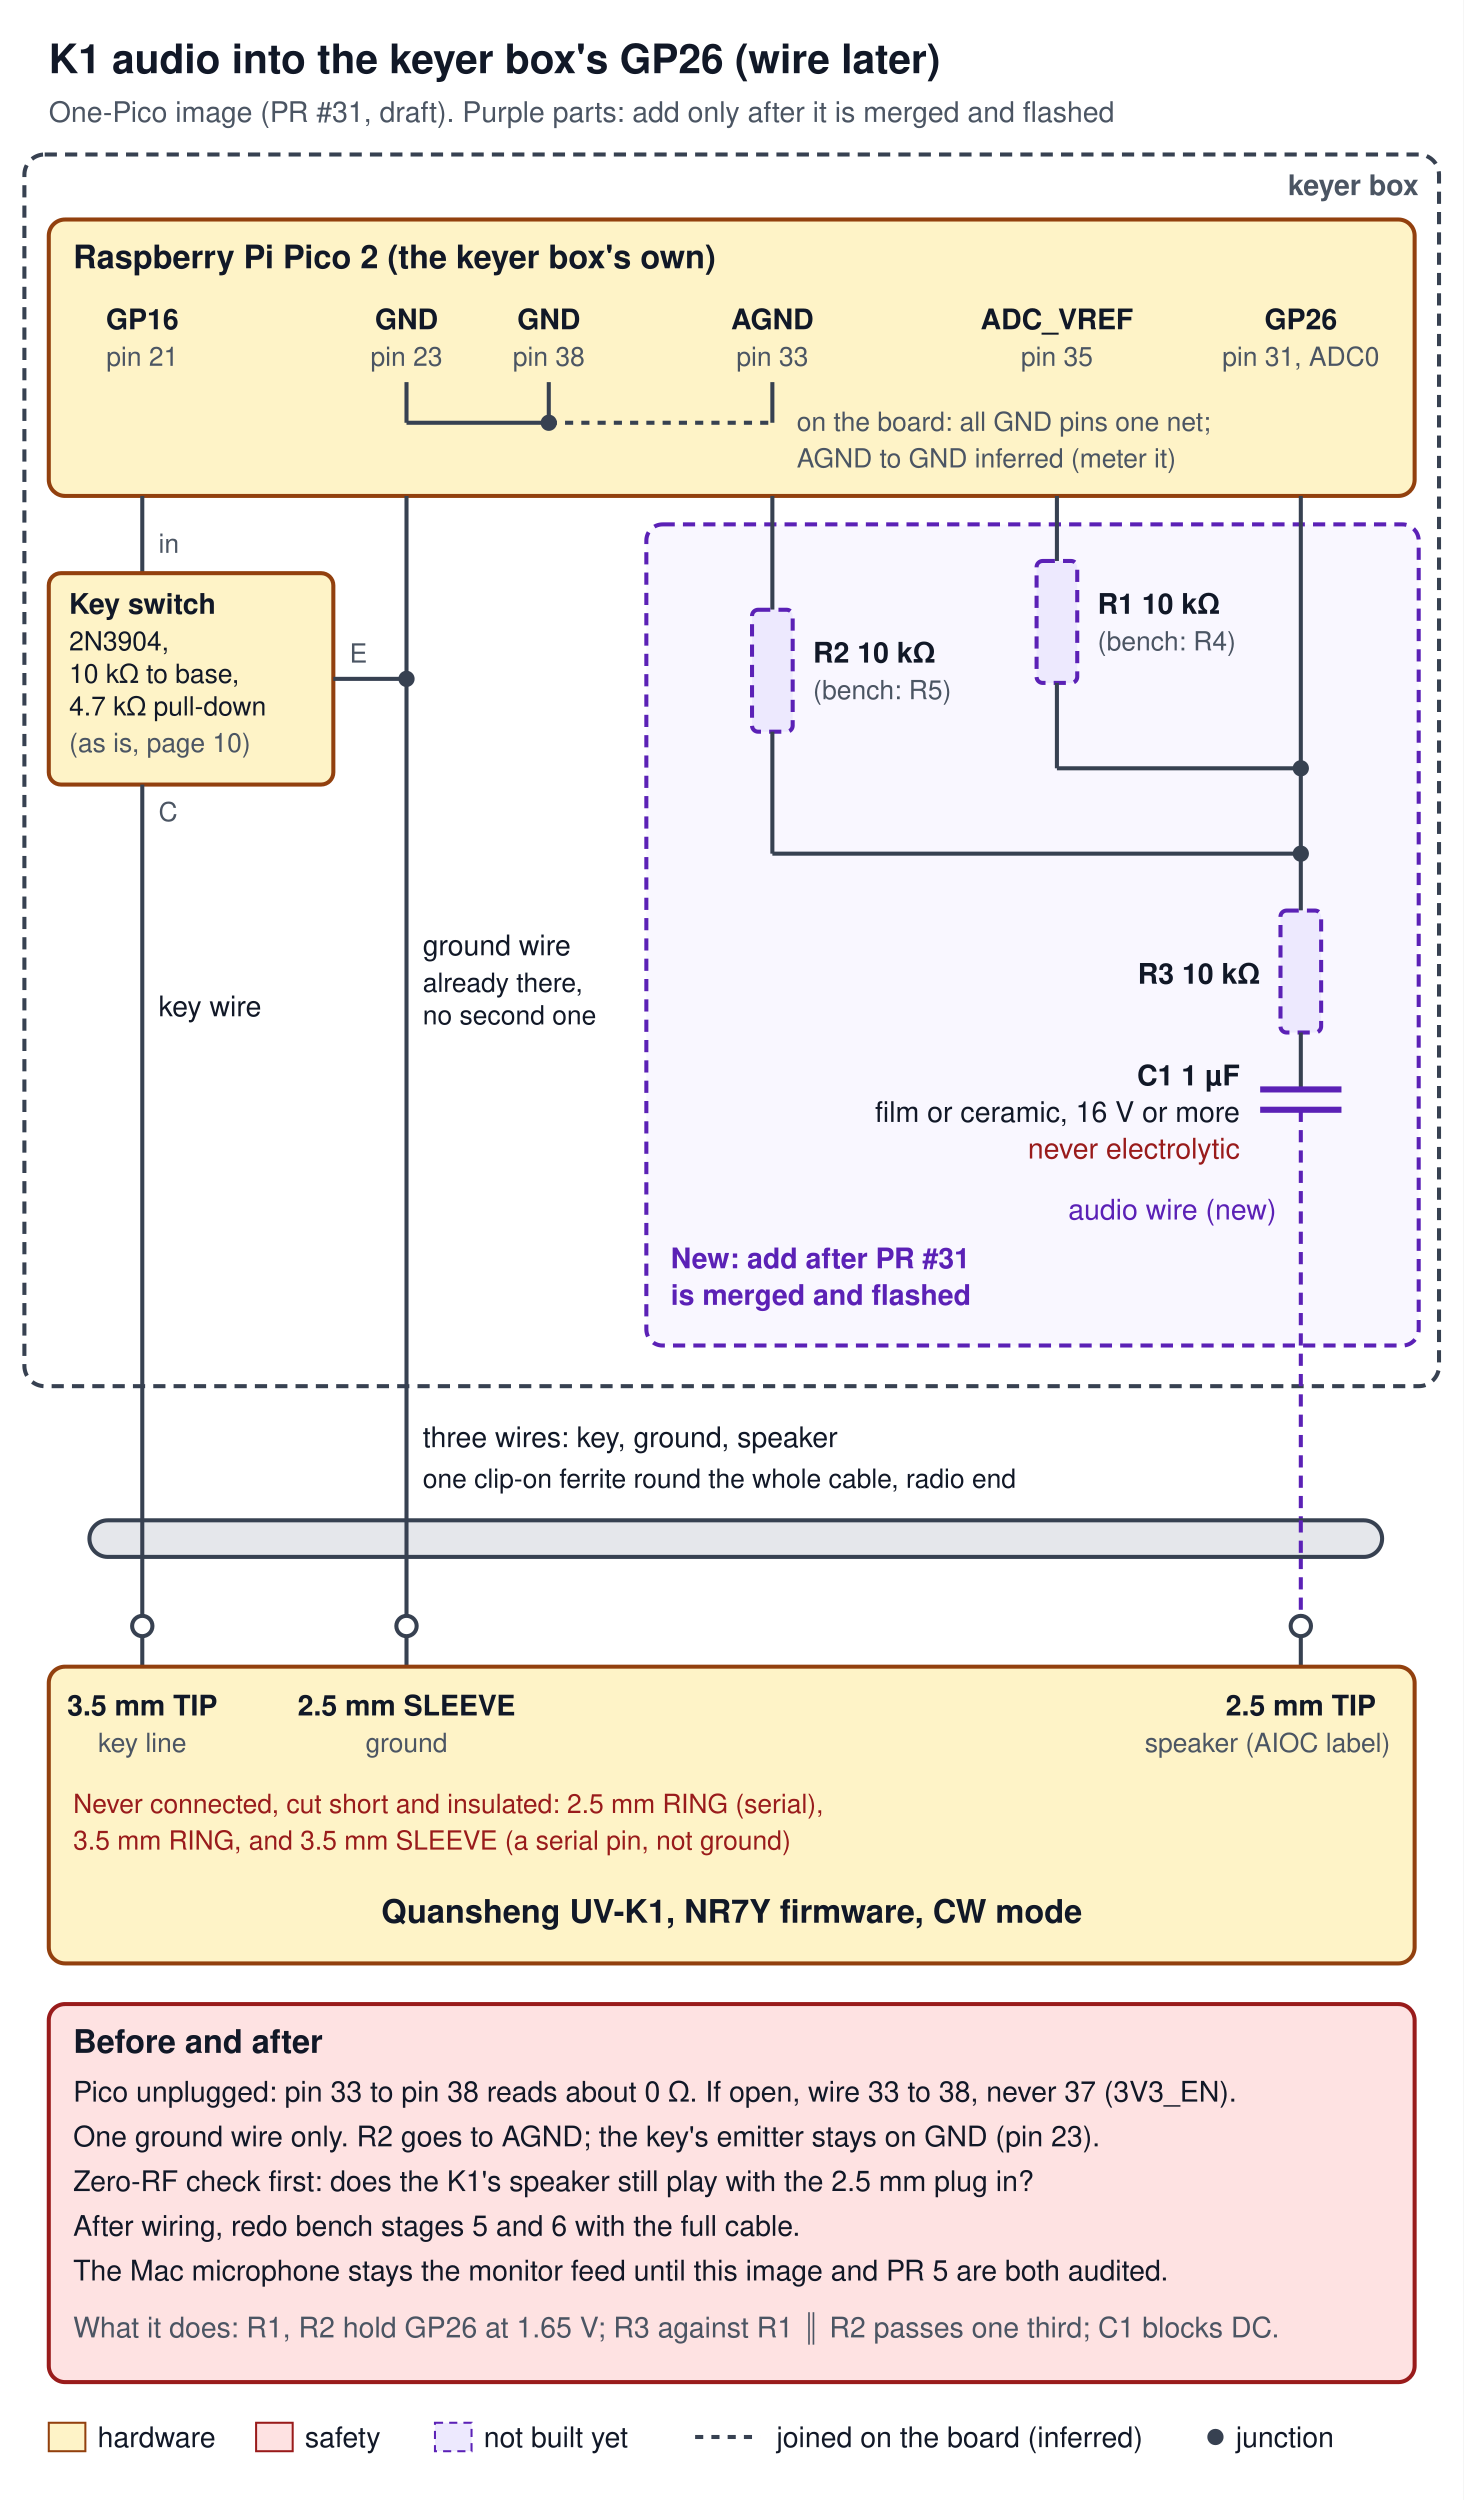
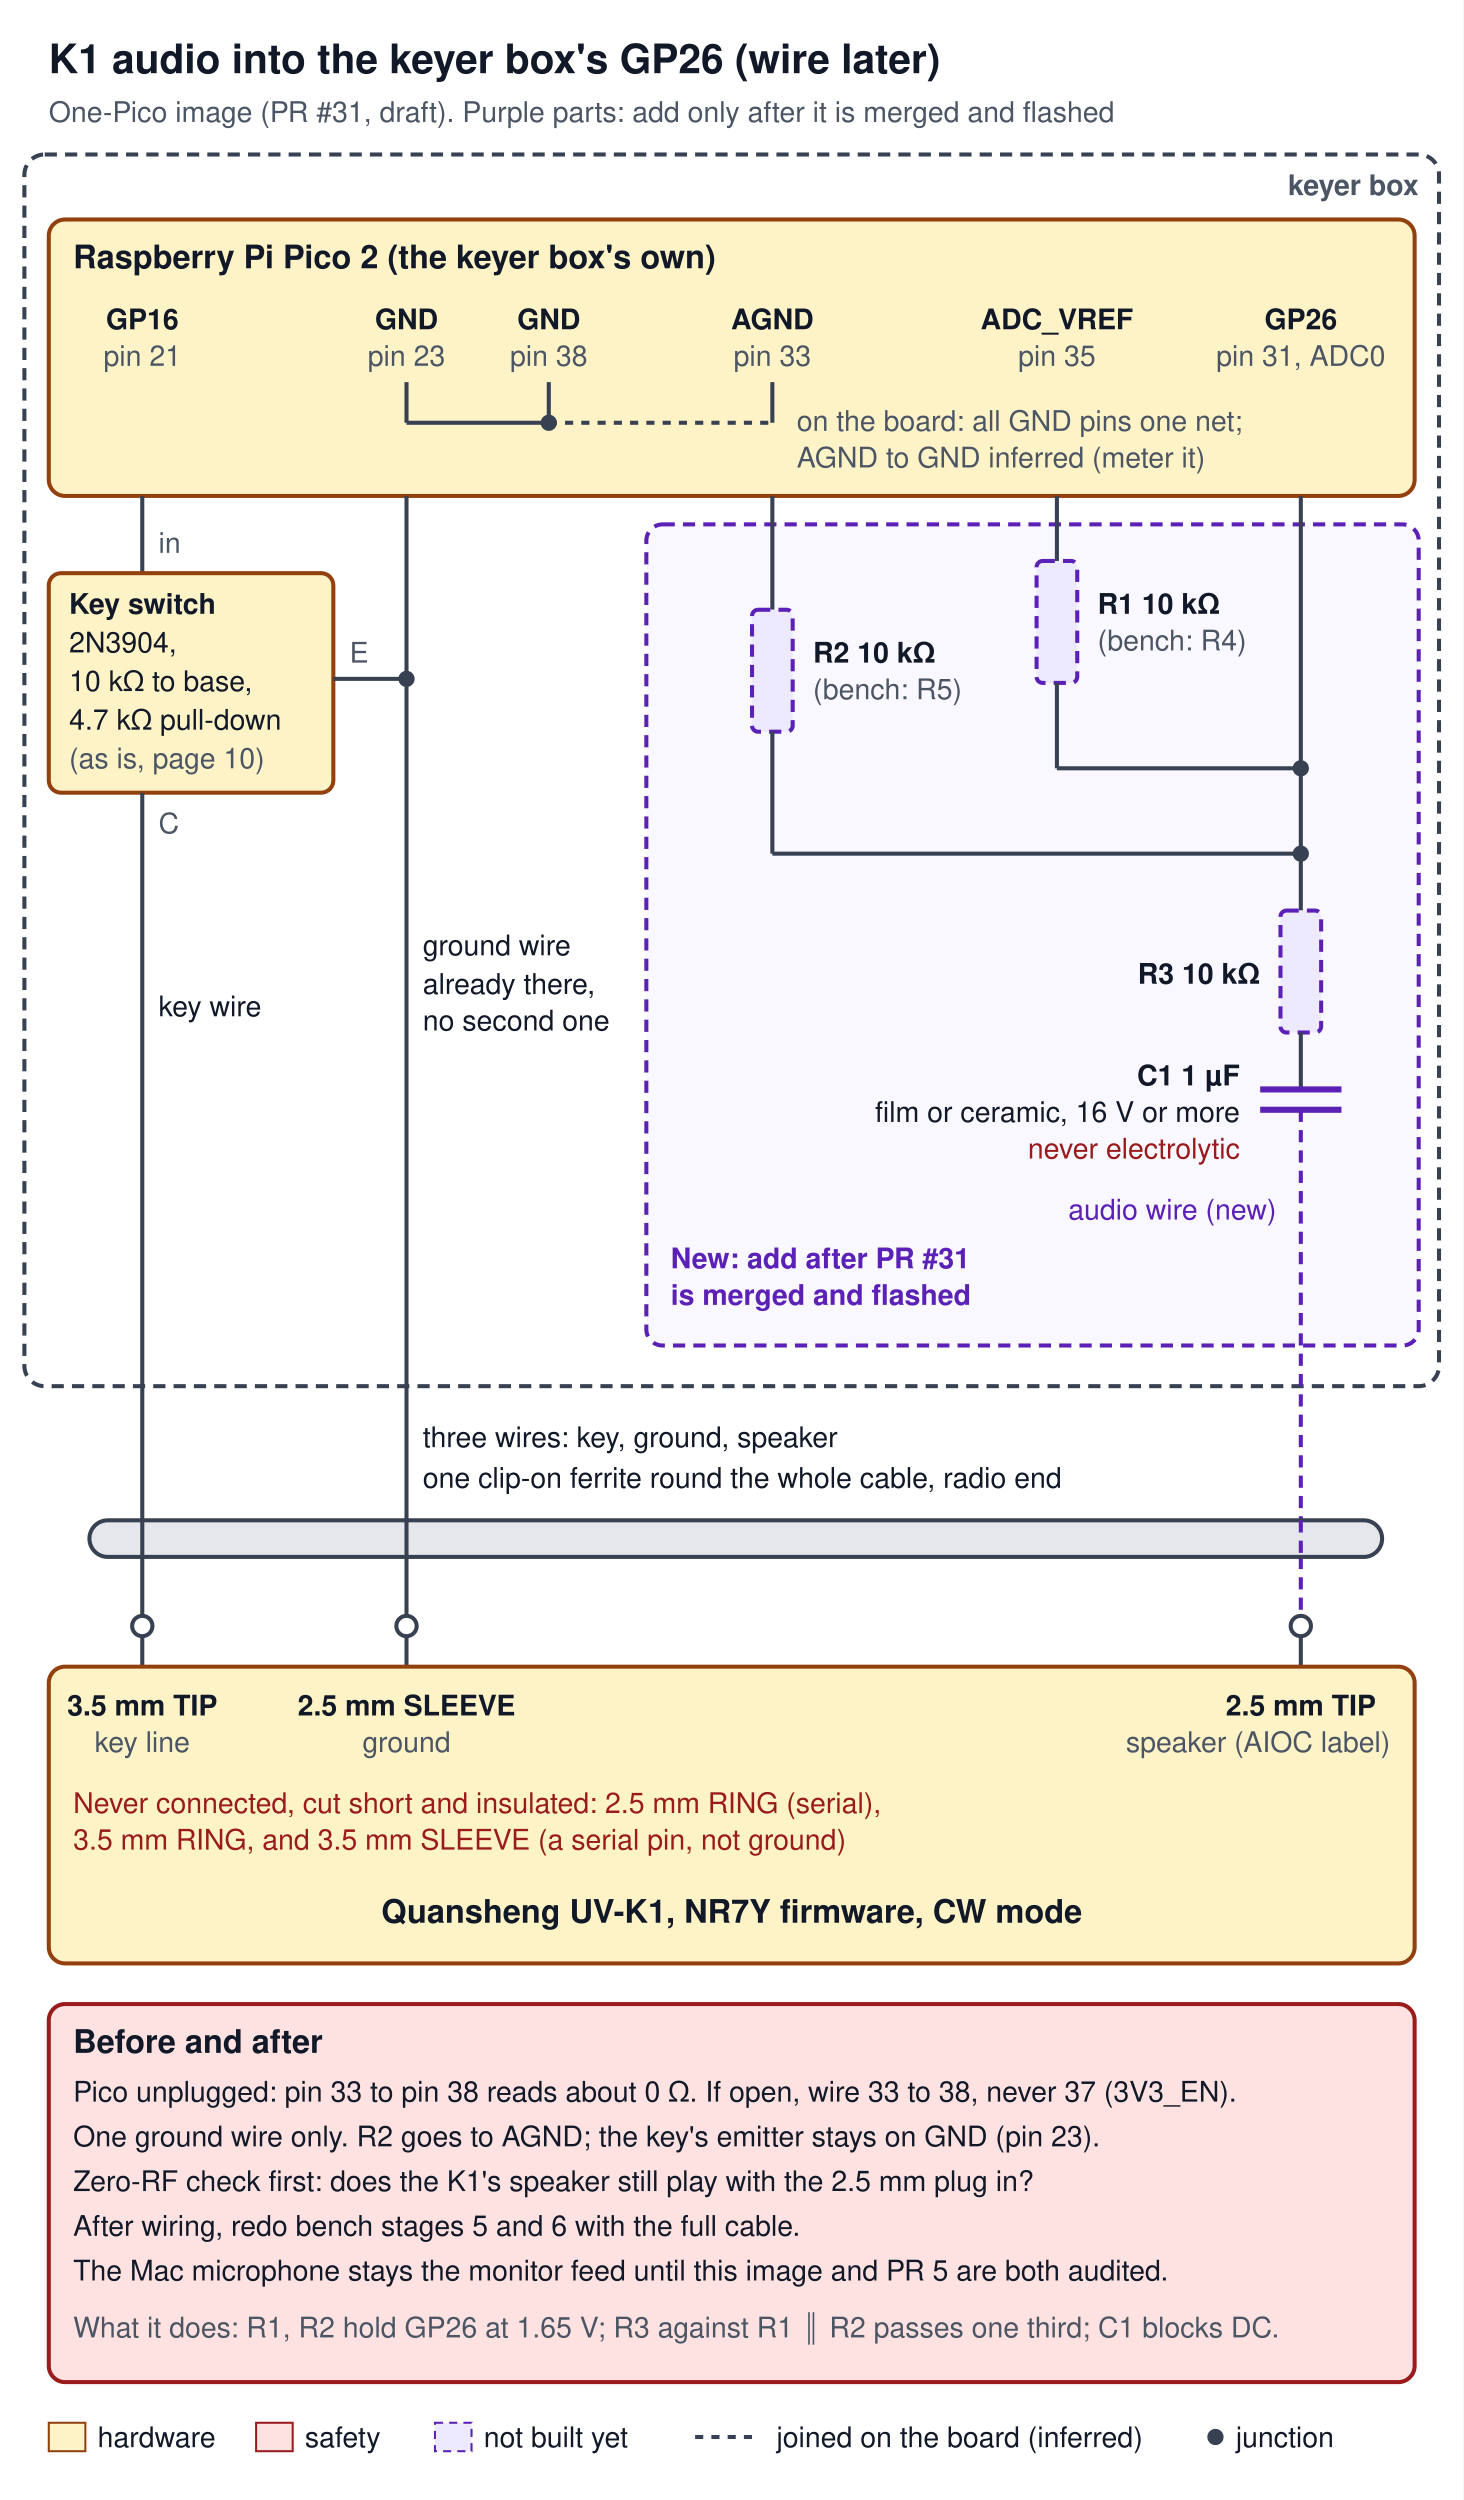
<svg xmlns="http://www.w3.org/2000/svg" viewBox="0 0 720 1230" width="720" height="1230" font-family="Helvetica, Arial, 'Liberation Sans', sans-serif" font-size="16" fill="#111827">
  <rect x="0" y="0" width="720" height="1230" fill="#ffffff" />
  <text x="24" y="36" font-size="20" font-weight="bold">K1 audio into the keyer box's GP26 (wire later)</text>
  <text x="24" y="60" font-size="14" fill="#4b5563">One-Pico image (PR #31, draft). Purple parts: add only after it is merged and flashed</text>
  <rect x="12" y="76" width="696" height="606" rx="10" fill="none" stroke="#374151" stroke-width="2" stroke-dasharray="6 4" />
  <text x="698" y="96" text-anchor="end" font-size="14" font-weight="bold" fill="#4b5563">keyer box</text>
  <rect x="24" y="108" width="672" height="136" rx="8" fill="#fef3c7" stroke="#92400e" stroke-width="2" />
  <text x="36" y="132" font-weight="bold">Raspberry Pi Pico 2 (the keyer box's own)</text>
  <text x="70" y="162" text-anchor="middle" font-size="14" font-weight="bold">GP16</text>
-   <text x="70" y="180" text-anchor="middle" font-size="13" fill="#4b5563">pin 21</text>
+   <text x="70" y="180" text-anchor="middle" font-size="14" fill="#4b5563">pin 21</text>
  <text x="200" y="162" text-anchor="middle" font-size="14" font-weight="bold">GND</text>
-   <text x="200" y="180" text-anchor="middle" font-size="13" fill="#4b5563">pin 23</text>
+   <text x="200" y="180" text-anchor="middle" font-size="14" fill="#4b5563">pin 23</text>
  <text x="270" y="162" text-anchor="middle" font-size="14" font-weight="bold">GND</text>
-   <text x="270" y="180" text-anchor="middle" font-size="13" fill="#4b5563">pin 38</text>
+   <text x="270" y="180" text-anchor="middle" font-size="14" fill="#4b5563">pin 38</text>
  <text x="380" y="162" text-anchor="middle" font-size="14" font-weight="bold">AGND</text>
-   <text x="380" y="180" text-anchor="middle" font-size="13" fill="#4b5563">pin 33</text>
+   <text x="380" y="180" text-anchor="middle" font-size="14" fill="#4b5563">pin 33</text>
  <text x="520" y="162" text-anchor="middle" font-size="14" font-weight="bold">ADC_VREF</text>
-   <text x="520" y="180" text-anchor="middle" font-size="13" fill="#4b5563">pin 35</text>
+   <text x="520" y="180" text-anchor="middle" font-size="14" fill="#4b5563">pin 35</text>
  <text x="640" y="162" text-anchor="middle" font-size="14" font-weight="bold">GP26</text>
-   <text x="640" y="180" text-anchor="middle" font-size="13" fill="#4b5563">pin 31, ADC0</text>
+   <text x="640" y="180" text-anchor="middle" font-size="14" fill="#4b5563">pin 31, ADC0</text>
  <line x1="200" y1="188" x2="200" y2="208" stroke="#374151" stroke-width="2" />
  <line x1="270" y1="188" x2="270" y2="208" stroke="#374151" stroke-width="2" />
  <line x1="380" y1="188" x2="380" y2="208" stroke="#374151" stroke-width="2" />
  <line x1="200" y1="208" x2="270" y2="208" stroke="#374151" stroke-width="2" />
  <line x1="270" y1="208" x2="380" y2="208" stroke="#374151" stroke-width="2" stroke-dasharray="4 4" />
  <circle cx="270" cy="208" r="4" fill="#374151" />
-   <text x="392" y="212" font-size="13" fill="#4b5563">on the board: all GND pins one net;</text>
-   <text x="392" y="230" font-size="13" fill="#4b5563">AGND to GND inferred (meter it)</text>
+   <text x="392" y="212" font-size="14" fill="#4b5563">on the board: all GND pins one net;</text>
+   <text x="392" y="230" font-size="14" fill="#4b5563">AGND to GND inferred (meter it)</text>
  <line x1="70" y1="244" x2="70" y2="282" stroke="#374151" stroke-width="2" />
-   <text x="78" y="272" font-size="13" fill="#4b5563">in</text>
-   <rect x="24" y="282" width="140" height="104" rx="6" fill="#fef3c7" stroke="#92400e" stroke-width="2" />
+   <text x="78" y="272" font-size="14" fill="#4b5563">in</text>
+   <rect x="24" y="282" width="140" height="108" rx="6" fill="#fef3c7" stroke="#92400e" stroke-width="2" />
  <text x="34" y="302" font-size="14" font-weight="bold">Key switch</text>
-   <text x="34" y="320" font-size="13">2N3904,</text>
-   <text x="34" y="336" font-size="13">10 kΩ to base,</text>
-   <text x="34" y="352" font-size="13">4.7 kΩ pull-down</text>
-   <text x="34" y="370" font-size="13" fill="#4b5563">(as is, page 10)</text>
+   <text x="34" y="321" font-size="14">2N3904,</text>
+   <text x="34" y="340" font-size="14">10 kΩ to base,</text>
+   <text x="34" y="359" font-size="14">4.7 kΩ pull-down</text>
+   <text x="34" y="378" font-size="14" fill="#4b5563">(as is, page 10)</text>
  <line x1="164" y1="334" x2="200" y2="334" stroke="#374151" stroke-width="2" />
-   <text x="172" y="326" font-size="13" fill="#4b5563">E</text>
-   <line x1="70" y1="386" x2="70" y2="800" stroke="#374151" stroke-width="2" />
-   <text x="78" y="404" font-size="13" fill="#4b5563">C</text>
+   <text x="172" y="326" font-size="14" fill="#4b5563">E</text>
+   <line x1="70" y1="390" x2="70" y2="800" stroke="#374151" stroke-width="2" />
+   <text x="78" y="410" font-size="14" fill="#4b5563">C</text>
  <text x="78" y="500" font-size="14">key wire</text>
  <line x1="200" y1="244" x2="200" y2="800" stroke="#374151" stroke-width="2" />
  <circle cx="200" cy="334" r="4" fill="#374151" />
  <text x="208" y="470" font-size="14">ground wire</text>
-   <text x="208" y="488" font-size="13">already there,</text>
-   <text x="208" y="504" font-size="13">no second one</text>
+   <text x="208" y="489" font-size="14">already there,</text>
+   <text x="208" y="507" font-size="14">no second one</text>
  <rect x="318" y="258" width="380" height="404" rx="8" fill="#ede9fe" fill-opacity="0.35" stroke="#5b21b6" stroke-width="2" stroke-dasharray="6 4" />
  <text x="330" y="624" font-size="14" font-weight="bold" fill="#5b21b6">New: add after PR #31</text>
  <text x="330" y="642" font-size="14" font-weight="bold" fill="#5b21b6">is merged and flashed</text>
  <line x1="380" y1="244" x2="380" y2="300" stroke="#374151" stroke-width="2" />
  <rect x="370" y="300" width="20" height="60" rx="3" fill="#ede9fe" stroke="#5b21b6" stroke-width="2" stroke-dasharray="6 4" />
  <text x="400" y="326" font-size="14" font-weight="bold">R2 10 kΩ</text>
-   <text x="400" y="344" font-size="13" fill="#4b5563">(bench: R5)</text>
+   <text x="400" y="344" font-size="14" fill="#4b5563">(bench: R5)</text>
  <line x1="380" y1="360" x2="380" y2="420" stroke="#374151" stroke-width="2" />
  <line x1="380" y1="420" x2="640" y2="420" stroke="#374151" stroke-width="2" />
  <line x1="520" y1="244" x2="520" y2="276" stroke="#374151" stroke-width="2" />
  <rect x="510" y="276" width="20" height="60" rx="3" fill="#ede9fe" stroke="#5b21b6" stroke-width="2" stroke-dasharray="6 4" />
  <text x="540" y="302" font-size="14" font-weight="bold">R1 10 kΩ</text>
-   <text x="540" y="320" font-size="13" fill="#4b5563">(bench: R4)</text>
+   <text x="540" y="320" font-size="14" fill="#4b5563">(bench: R4)</text>
  <line x1="520" y1="336" x2="520" y2="378" stroke="#374151" stroke-width="2" />
  <line x1="520" y1="378" x2="640" y2="378" stroke="#374151" stroke-width="2" />
  <line x1="640" y1="244" x2="640" y2="448" stroke="#374151" stroke-width="2" />
  <circle cx="640" cy="378" r="4" fill="#374151" />
  <circle cx="640" cy="420" r="4" fill="#374151" />
  <rect x="630" y="448" width="20" height="60" rx="3" fill="#ede9fe" stroke="#5b21b6" stroke-width="2" stroke-dasharray="6 4" />
  <text x="620" y="484" text-anchor="end" font-size="14" font-weight="bold">R3 10 kΩ</text>
  <line x1="640" y1="508" x2="640" y2="536" stroke="#374151" stroke-width="2" />
  <line x1="620" y1="536" x2="660" y2="536" stroke="#5b21b6" stroke-width="3" />
  <line x1="620" y1="546" x2="660" y2="546" stroke="#5b21b6" stroke-width="3" />
  <text x="610" y="534" text-anchor="end" font-size="14" font-weight="bold">C1 1 µF</text>
  <text x="610" y="552" text-anchor="end" font-size="14">film or ceramic, 16 V or more</text>
  <text x="610" y="570" text-anchor="end" font-size="14" fill="#991b1b">never electrolytic</text>
  <line x1="640" y1="546" x2="640" y2="800" stroke="#5b21b6" stroke-width="2" stroke-dasharray="6 4" />
  <text x="628" y="600" text-anchor="end" font-size="14" fill="#5b21b6">audio wire (new)</text>
  <text x="208" y="712" font-size="14">three wires: key, ground, speaker</text>
-   <text x="208" y="732" font-size="13">one clip-on ferrite round the whole cable, radio end</text>
+   <text x="208" y="732" font-size="14">one clip-on ferrite round the whole cable, radio end</text>
  <rect x="44" y="748" width="636" height="18" rx="9" fill="#e5e7eb" stroke="#374151" stroke-width="2" />
  <line x1="70" y1="748" x2="70" y2="766" stroke="#374151" stroke-width="2" />
  <line x1="200" y1="748" x2="200" y2="766" stroke="#374151" stroke-width="2" />
  <line x1="640" y1="748" x2="640" y2="766" stroke="#5b21b6" stroke-width="2" stroke-dasharray="6 4" />
  <line x1="70" y1="805" x2="70" y2="820" stroke="#374151" stroke-width="2" />
  <line x1="200" y1="805" x2="200" y2="820" stroke="#374151" stroke-width="2" />
  <line x1="640" y1="805" x2="640" y2="820" stroke="#374151" stroke-width="2" />
  <circle cx="70" cy="800" r="5" fill="#ffffff" stroke="#374151" stroke-width="2" />
  <circle cx="200" cy="800" r="5" fill="#ffffff" stroke="#374151" stroke-width="2" />
  <circle cx="640" cy="800" r="5" fill="#ffffff" stroke="#374151" stroke-width="2" />
  <rect x="24" y="820" width="672" height="146" rx="8" fill="#fef3c7" stroke="#92400e" stroke-width="2" />
  <text x="70" y="844" text-anchor="middle" font-size="14" font-weight="bold">3.5 mm TIP</text>
-   <text x="70" y="862" text-anchor="middle" font-size="13" fill="#4b5563">key line</text>
+   <text x="70" y="862" text-anchor="middle" font-size="14" fill="#4b5563">key line</text>
  <text x="200" y="844" text-anchor="middle" font-size="14" font-weight="bold">2.5 mm SLEEVE</text>
-   <text x="200" y="862" text-anchor="middle" font-size="13" fill="#4b5563">ground</text>
+   <text x="200" y="862" text-anchor="middle" font-size="14" fill="#4b5563">ground</text>
  <text x="640" y="844" text-anchor="middle" font-size="14" font-weight="bold">2.5 mm TIP</text>
-   <text x="684" y="862" text-anchor="end" font-size="13" fill="#4b5563">speaker (AIOC label)</text>
-   <text x="36" y="892" font-size="13" fill="#991b1b">Never connected, cut short and insulated: 2.5 mm RING (serial),</text>
-   <text x="36" y="910" font-size="13" fill="#991b1b">3.5 mm RING, and 3.5 mm SLEEVE (a serial pin, not ground)</text>
+   <text x="684" y="862" text-anchor="end" font-size="14" fill="#4b5563">speaker (AIOC label)</text>
+   <text x="36" y="892" font-size="14" fill="#991b1b">Never connected, cut short and insulated: 2.5 mm RING (serial),</text>
+   <text x="36" y="910" font-size="14" fill="#991b1b">3.5 mm RING, and 3.5 mm SLEEVE (a serial pin, not ground)</text>
  <text x="360" y="946" text-anchor="middle" font-weight="bold">Quansheng UV-K1, NR7Y firmware, CW mode</text>
  <rect x="24" y="986" width="672" height="186" rx="8" fill="#fee2e2" stroke="#991b1b" stroke-width="2" />
  <text x="36" y="1010" font-weight="bold">Before and after</text>
  <text x="36" y="1034" font-size="14">Pico unplugged: pin 33 to pin 38 reads about 0 Ω. If open, wire 33 to 38, never 37 (3V3_EN).</text>
  <text x="36" y="1056" font-size="14">One ground wire only. R2 goes to AGND; the key's emitter stays on GND (pin 23).</text>
  <text x="36" y="1078" font-size="14">Zero-RF check first: does the K1's speaker still play with the 2.5 mm plug in?</text>
  <text x="36" y="1100" font-size="14">After wiring, redo bench stages 5 and 6 with the full cable.</text>
  <text x="36" y="1122" font-size="14">The Mac microphone stays the monitor feed until this image and PR 5 are both audited.</text>
  <text x="36" y="1150" font-size="14" fill="#4b5563">What it does: R1, R2 hold GP26 at 1.65 V; R3 against R1 ∥ R2 passes one third; C1 blocks DC.</text>
  <rect x="24" y="1192" width="18" height="14" fill="#fef3c7" stroke="#92400e" />
  <text x="48" y="1204" font-size="14">hardware</text>
  <rect x="126" y="1192" width="18" height="14" fill="#fee2e2" stroke="#991b1b" />
  <text x="150" y="1204" font-size="14">safety</text>
  <rect x="214" y="1192" width="18" height="14" fill="#ede9fe" stroke="#5b21b6" stroke-dasharray="4 3" />
  <text x="238" y="1204" font-size="14">not built yet</text>
  <line x1="342" y1="1199" x2="374" y2="1199" stroke="#374151" stroke-width="2" stroke-dasharray="4 4" />
  <text x="382" y="1204" font-size="14">joined on the board (inferred)</text>
  <circle cx="598" cy="1199" r="4" fill="#374151" />
  <text x="608" y="1204" font-size="14">junction</text>
</svg>
